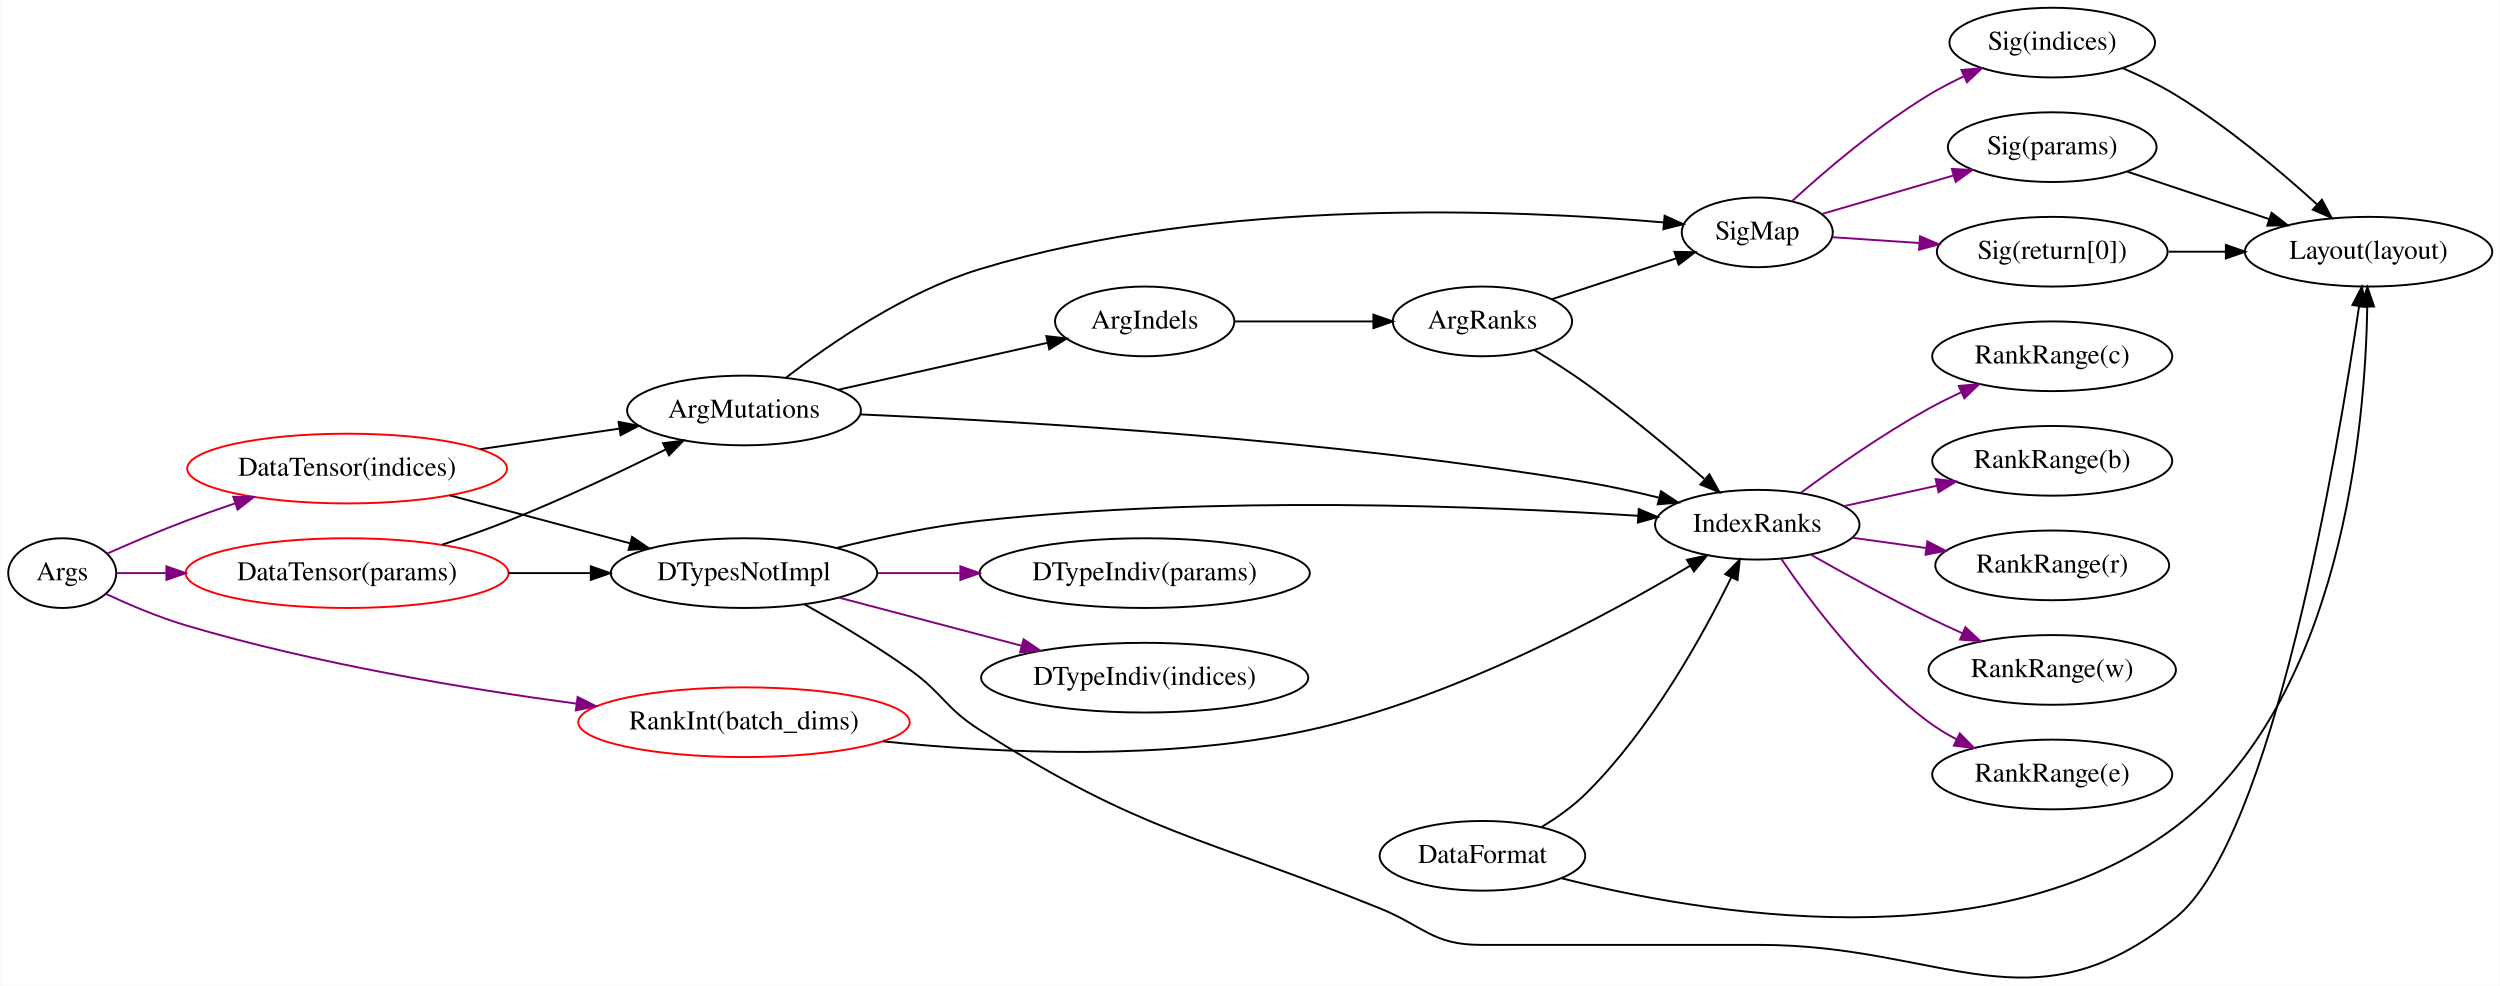
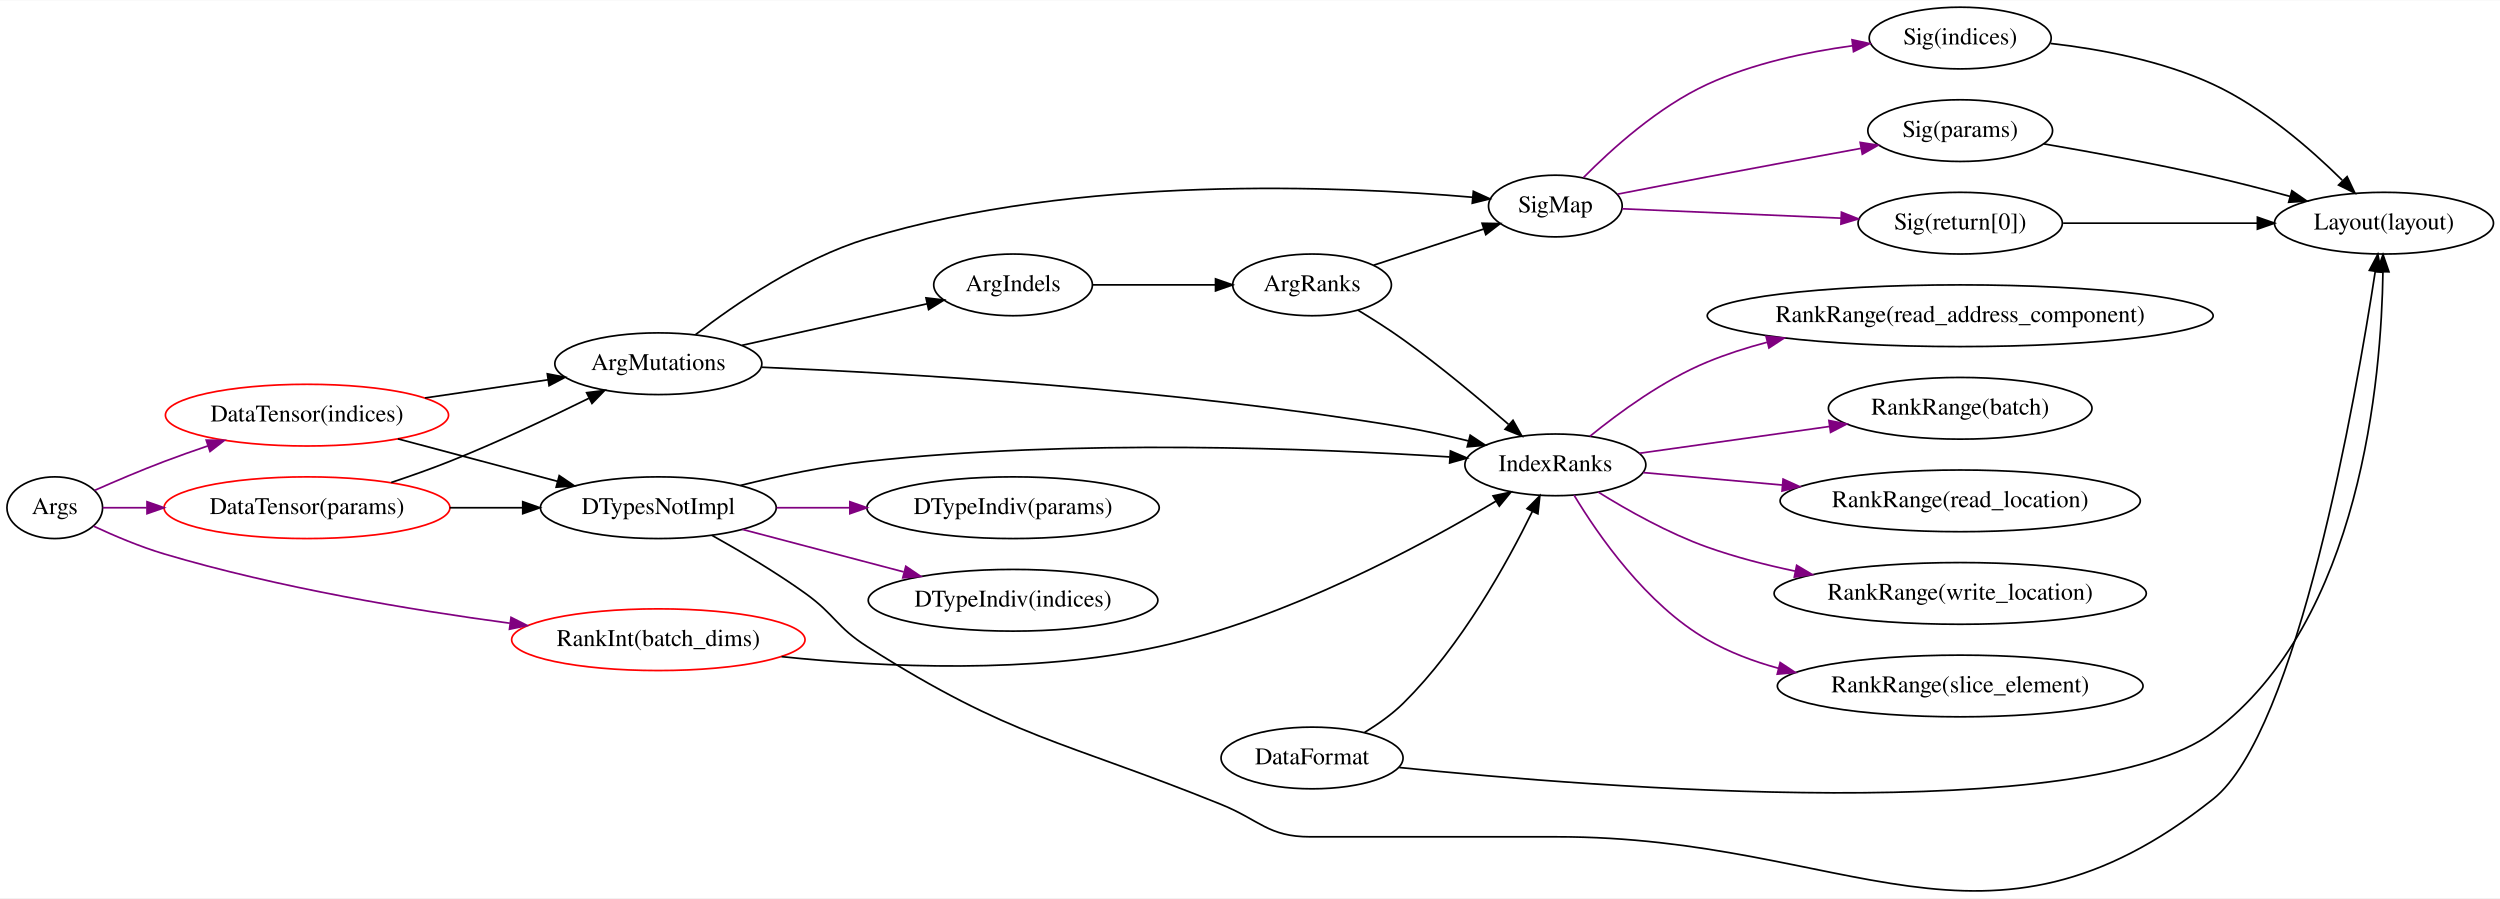
- <svg xmlns="http://www.w3.org/2000/svg" width="1291pt" height="509pt" viewBox="0.00 0.00 1290.81 509.07">
-   <g id="graph0" class="graph" transform="scale(1 1) rotate(0) translate(4 505.07)">
-     <polygon fill="white" stroke="transparent" points="-4,4 -4,-505.07 1286.81,-505.07 1286.81,4 -4,4" />
+ <svg xmlns="http://www.w3.org/2000/svg" width="1458pt" height="524pt" viewBox="0.00 0.00 1458.49 523.78">
+   <g id="graph0" class="graph" transform="scale(1 1) rotate(0) translate(4 519.78)">
+     <polygon fill="white" stroke="transparent" points="-4,4 -4,-519.78 1454.49,-519.78 1454.49,4 -4,4" />
    <g id="node1" class="node">
-       <ellipse fill="none" stroke="black" cx="1219.11" cy="-375.07" rx="63.89" ry="18" />
-       <text text-anchor="middle" x="1219.11" y="-371.37" font-family="Times,serif" font-size="14.00">Layout(layout)</text>
+       <ellipse fill="none" stroke="black" cx="1386.8" cy="-389.78" rx="63.89" ry="18" />
+       <text text-anchor="middle" x="1386.8" y="-386.08" font-family="Times,serif" font-size="14.00">Layout(layout)</text>
    </g>
    <g id="node2" class="node">
-       <ellipse fill="none" stroke="black" cx="903.39" cy="-234.07" rx="52.79" ry="18" />
-       <text text-anchor="middle" x="903.39" y="-230.37" font-family="Times,serif" font-size="14.00">IndexRanks</text>
+       <ellipse fill="none" stroke="black" cx="903.39" cy="-248.78" rx="52.79" ry="18" />
+       <text text-anchor="middle" x="903.39" y="-245.08" font-family="Times,serif" font-size="14.00">IndexRanks</text>
    </g>
    <g id="node3" class="node">
-       <ellipse fill="none" stroke="black" cx="1055.73" cy="-267.07" rx="61.99" ry="18" />
-       <text text-anchor="middle" x="1055.73" y="-263.37" font-family="Times,serif" font-size="14.00">RankRange(b)</text>
+       <ellipse fill="none" stroke="black" cx="1139.57" cy="-281.78" rx="76.89" ry="18" />
+       <text text-anchor="middle" x="1139.57" y="-278.08" font-family="Times,serif" font-size="14.00">RankRange(batch)</text>
    </g>
    <g id="edge1" class="edge">
-       <path fill="none" stroke="purple" d="M948.27,-243.7C963.28,-247 980.3,-250.73 996.26,-254.24" />
-       <polygon fill="purple" stroke="purple" points="995.52,-257.66 1006.04,-256.38 997.02,-250.82 995.52,-257.66" />
+       <path fill="none" stroke="purple" d="M952.34,-255.54C984.27,-260.04 1026.87,-266.04 1063.27,-271.17" />
+       <polygon fill="purple" stroke="purple" points="1062.97,-274.67 1073.36,-272.6 1063.95,-267.73 1062.97,-274.67" />
    </g>
    <g id="node4" class="node">
-       <ellipse fill="none" stroke="black" cx="1055.73" cy="-213.07" rx="60.39" ry="18" />
-       <text text-anchor="middle" x="1055.73" y="-209.37" font-family="Times,serif" font-size="14.00">RankRange(r)</text>
+       <ellipse fill="none" stroke="black" cx="1139.57" cy="-227.78" rx="105.08" ry="18" />
+       <text text-anchor="middle" x="1139.57" y="-224.08" font-family="Times,serif" font-size="14.00">RankRange(read_location)</text>
    </g>
    <g id="edge2" class="edge">
-       <path fill="none" stroke="purple" d="M952.37,-227.37C964.51,-225.67 977.74,-223.82 990.53,-222.04" />
-       <polygon fill="purple" stroke="purple" points="991.25,-225.47 1000.67,-220.62 990.28,-218.54 991.25,-225.47" />
+       <path fill="none" stroke="purple" d="M954.62,-244.28C978.32,-242.15 1007.52,-239.54 1035.61,-237.02" />
+       <polygon fill="purple" stroke="purple" points="1036.25,-240.47 1045.9,-236.09 1035.63,-233.5 1036.25,-240.47" />
    </g>
    <g id="node5" class="node">
-       <ellipse fill="none" stroke="black" cx="1055.73" cy="-159.07" rx="63.89" ry="18" />
-       <text text-anchor="middle" x="1055.73" y="-155.37" font-family="Times,serif" font-size="14.00">RankRange(w)</text>
+       <ellipse fill="none" stroke="black" cx="1139.57" cy="-173.78" rx="108.58" ry="18" />
+       <text text-anchor="middle" x="1139.57" y="-170.08" font-family="Times,serif" font-size="14.00">RankRange(write_location)</text>
    </g>
    <g id="edge3" class="edge">
-       <path fill="none" stroke="purple" d="M930.89,-218.7C948.1,-208.93 971.14,-196.26 992.03,-186.07 997.62,-183.34 1003.56,-180.6 1009.46,-177.96" />
-       <polygon fill="purple" stroke="purple" points="1010.91,-181.14 1018.65,-173.91 1008.09,-174.74 1010.91,-181.14" />
+       <path fill="none" stroke="purple" d="M928.34,-232.93C945.42,-222.32 969.31,-208.86 992.03,-200.78 1008.23,-195.02 1025.89,-190.44 1043.17,-186.8" />
+       <polygon fill="purple" stroke="purple" points="1044.17,-190.17 1053.28,-184.76 1042.79,-183.3 1044.17,-190.17" />
    </g>
    <g id="node6" class="node">
-       <ellipse fill="none" stroke="black" cx="1055.73" cy="-105.07" rx="61.99" ry="18" />
-       <text text-anchor="middle" x="1055.73" y="-101.37" font-family="Times,serif" font-size="14.00">RankRange(e)</text>
+       <ellipse fill="none" stroke="black" cx="1139.57" cy="-119.78" rx="106.68" ry="18" />
+       <text text-anchor="middle" x="1139.57" y="-116.08" font-family="Times,serif" font-size="14.00">RankRange(slice_element)</text>
    </g>
    <g id="edge4" class="edge">
-       <path fill="none" stroke="purple" d="M915.79,-216.4C930.9,-194.16 959.48,-155.99 992.03,-132.07 996.45,-128.82 1001.31,-125.87 1006.33,-123.21" />
-       <polygon fill="purple" stroke="purple" points="1008,-126.28 1015.43,-118.73 1004.91,-120 1008,-126.28" />
+       <path fill="none" stroke="purple" d="M914.28,-231.13C928.34,-207.79 956.4,-167.26 992.03,-146.78 1004.7,-139.51 1018.9,-134.12 1033.36,-130.16" />
+       <polygon fill="purple" stroke="purple" points="1034.55,-133.47 1043.39,-127.63 1032.84,-126.68 1034.55,-133.47" />
    </g>
    <g id="node7" class="node">
-       <ellipse fill="none" stroke="black" cx="1055.73" cy="-321.07" rx="61.99" ry="18" />
-       <text text-anchor="middle" x="1055.73" y="-317.37" font-family="Times,serif" font-size="14.00">RankRange(c)</text>
+       <ellipse fill="none" stroke="black" cx="1139.57" cy="-335.78" rx="147.57" ry="18" />
+       <text text-anchor="middle" x="1139.57" y="-332.08" font-family="Times,serif" font-size="14.00">RankRange(read_address_component)</text>
    </g>
    <g id="edge5" class="edge">
-       <path fill="none" stroke="purple" d="M925.96,-250.59C943.26,-263.39 968.45,-281.08 992.03,-294.07 997.28,-296.96 1002.91,-299.77 1008.56,-302.41" />
-       <polygon fill="purple" stroke="purple" points="1007.46,-305.75 1018.02,-306.67 1010.34,-299.37 1007.46,-305.75" />
+       <path fill="none" stroke="purple" d="M923.53,-265.43C940.42,-279.2 966.29,-298.17 992.03,-308.78 1003.05,-313.33 1014.86,-317.12 1026.8,-320.27" />
+       <polygon fill="purple" stroke="purple" points="1026.31,-323.75 1036.86,-322.77 1028,-316.96 1026.31,-323.75" />
    </g>
    <g id="node8" class="node">
-       <ellipse fill="none" stroke="black" cx="380.07" cy="-209.07" rx="68.79" ry="18" />
-       <text text-anchor="middle" x="380.07" y="-205.37" font-family="Times,serif" font-size="14.00">DTypesNotImpl</text>
+       <ellipse fill="none" stroke="black" cx="380.07" cy="-223.78" rx="68.79" ry="18" />
+       <text text-anchor="middle" x="380.07" y="-220.08" font-family="Times,serif" font-size="14.00">DTypesNotImpl</text>
    </g>
    <g id="edge7" class="edge">
-       <path fill="none" stroke="black" d="M411.32,-192.97C427.88,-183.73 448.5,-171.51 465.87,-159.07 483.03,-146.77 484.03,-139.38 501.87,-128.07 586.64,-74.3 615.07,-73.68 708.15,-36.07 731.08,-26.8 735.72,-17.07 760.45,-17.07 760.45,-17.07 760.45,-17.07 904.39,-17.07 1000.16,-17.07 1044.84,29.02 1119.42,-31.07 1169.57,-71.47 1203.22,-272.02 1214.2,-346.85" />
-       <polygon fill="black" stroke="black" points="1210.77,-347.55 1215.66,-356.94 1217.7,-346.55 1210.77,-347.55" />
+       <path fill="none" stroke="black" d="M411.32,-207.68C427.88,-198.44 448.5,-186.23 465.87,-173.78 483.03,-161.48 484.03,-154.09 501.87,-142.78 586.64,-89.02 615.07,-88.39 708.15,-50.78 731.08,-41.52 735.72,-31.78 760.45,-31.78 760.45,-31.78 760.45,-31.78 904.39,-31.78 1074.76,-31.78 1153.69,52.19 1287.1,-53.78 1336.34,-92.89 1370.44,-288.13 1381.72,-361.69" />
+       <polygon fill="black" stroke="black" points="1378.27,-362.26 1383.22,-371.62 1385.19,-361.21 1378.27,-362.26" />
    </g>
    <g id="edge6" class="edge">
-       <path fill="none" stroke="black" d="M428,-222.08C450.2,-227.58 477.2,-233.35 501.87,-236.07 621.75,-249.3 763.06,-243.69 841.72,-238.69" />
-       <polygon fill="black" stroke="black" points="842.18,-242.16 851.93,-238.02 841.72,-235.18 842.18,-242.16" />
+       <path fill="none" stroke="black" d="M428,-236.79C450.2,-242.3 477.2,-248.06 501.87,-250.78 621.75,-264.02 763.06,-258.4 841.72,-253.4" />
+       <polygon fill="black" stroke="black" points="842.18,-256.88 851.93,-252.73 841.72,-249.89 842.18,-256.88" />
    </g>
    <g id="node9" class="node">
-       <ellipse fill="none" stroke="black" cx="587.01" cy="-155.07" rx="84.49" ry="18" />
-       <text text-anchor="middle" x="587.01" y="-151.37" font-family="Times,serif" font-size="14.00">DTypeIndiv(indices)</text>
+       <ellipse fill="none" stroke="black" cx="587.01" cy="-169.78" rx="84.49" ry="18" />
+       <text text-anchor="middle" x="587.01" y="-166.08" font-family="Times,serif" font-size="14.00">DTypeIndiv(indices)</text>
    </g>
    <g id="edge8" class="edge">
-       <path fill="none" stroke="purple" d="M429.12,-196.41C457.18,-189.01 492.91,-179.6 523.19,-171.62" />
-       <polygon fill="purple" stroke="purple" points="524.45,-174.91 533.22,-168.98 522.66,-168.14 524.45,-174.91" />
+       <path fill="none" stroke="purple" d="M429.12,-211.12C457.18,-203.73 492.91,-194.31 523.19,-186.34" />
+       <polygon fill="purple" stroke="purple" points="524.45,-189.63 533.22,-183.69 522.66,-182.86 524.45,-189.63" />
    </g>
    <g id="node10" class="node">
-       <ellipse fill="none" stroke="black" cx="587.01" cy="-209.07" rx="85.29" ry="18" />
-       <text text-anchor="middle" x="587.01" y="-205.37" font-family="Times,serif" font-size="14.00">DTypeIndiv(params)</text>
+       <ellipse fill="none" stroke="black" cx="587.01" cy="-223.78" rx="85.29" ry="18" />
+       <text text-anchor="middle" x="587.01" y="-220.08" font-family="Times,serif" font-size="14.00">DTypeIndiv(params)</text>
    </g>
    <g id="edge9" class="edge">
-       <path fill="none" stroke="purple" d="M449.03,-209.07C462.62,-209.07 477.14,-209.07 491.44,-209.07" />
-       <polygon fill="purple" stroke="purple" points="491.81,-212.57 501.81,-209.07 491.81,-205.57 491.81,-212.57" />
+       <path fill="none" stroke="purple" d="M449.03,-223.78C462.62,-223.78 477.14,-223.78 491.44,-223.78" />
+       <polygon fill="purple" stroke="purple" points="491.81,-227.28 501.81,-223.78 491.81,-220.28 491.81,-227.28" />
    </g>
    <g id="node11" class="node">
-       <ellipse fill="none" stroke="black" cx="903.39" cy="-385.07" rx="38.99" ry="18" />
-       <text text-anchor="middle" x="903.39" y="-381.37" font-family="Times,serif" font-size="14.00">SigMap</text>
+       <ellipse fill="none" stroke="black" cx="903.39" cy="-399.78" rx="38.99" ry="18" />
+       <text text-anchor="middle" x="903.39" y="-396.08" font-family="Times,serif" font-size="14.00">SigMap</text>
    </g>
    <g id="node12" class="node">
-       <ellipse fill="none" stroke="black" cx="1055.73" cy="-483.07" rx="53.09" ry="18" />
-       <text text-anchor="middle" x="1055.73" y="-479.37" font-family="Times,serif" font-size="14.00">Sig(indices)</text>
+       <ellipse fill="none" stroke="black" cx="1139.57" cy="-497.78" rx="53.09" ry="18" />
+       <text text-anchor="middle" x="1139.57" y="-494.08" font-family="Times,serif" font-size="14.00">Sig(indices)</text>
    </g>
    <g id="edge10" class="edge">
-       <path fill="none" stroke="purple" d="M921.44,-401.28C938.37,-416.77 965.55,-440.06 992.03,-456.07 997.75,-459.53 1004,-462.78 1010.26,-465.74" />
-       <polygon fill="purple" stroke="purple" points="1008.83,-468.93 1019.39,-469.86 1011.72,-462.55 1008.83,-468.93" />
+       <path fill="none" stroke="purple" d="M919.81,-416.41C936.11,-432.91 963.39,-457.6 992.03,-470.78 1018.39,-482.92 1049.78,-489.61 1076.74,-493.29" />
+       <polygon fill="purple" stroke="purple" points="1076.47,-496.78 1086.83,-494.55 1077.34,-489.83 1076.47,-496.78" />
    </g>
    <g id="node13" class="node">
-       <ellipse fill="none" stroke="black" cx="1055.73" cy="-429.07" rx="53.89" ry="18" />
-       <text text-anchor="middle" x="1055.73" y="-425.37" font-family="Times,serif" font-size="14.00">Sig(params)</text>
+       <ellipse fill="none" stroke="black" cx="1139.57" cy="-443.78" rx="53.89" ry="18" />
+       <text text-anchor="middle" x="1139.57" y="-440.08" font-family="Times,serif" font-size="14.00">Sig(params)</text>
    </g>
    <g id="edge11" class="edge">
-       <path fill="none" stroke="purple" d="M936.64,-394.51C956.48,-400.32 982.32,-407.88 1004.77,-414.45" />
-       <polygon fill="purple" stroke="purple" points="1003.9,-417.84 1014.48,-417.29 1005.87,-411.12 1003.9,-417.84" />
+       <path fill="none" stroke="purple" d="M939.77,-406.73C955.73,-409.84 974.82,-413.53 992.03,-416.78 1021.56,-422.37 1054.46,-428.44 1081.59,-433.41" />
+       <polygon fill="purple" stroke="purple" points="1081.22,-436.91 1091.69,-435.26 1082.48,-430.02 1081.22,-436.91" />
    </g>
    <g id="node14" class="node">
-       <ellipse fill="none" stroke="black" cx="1055.73" cy="-375.07" rx="59.59" ry="18" />
-       <text text-anchor="middle" x="1055.73" y="-371.37" font-family="Times,serif" font-size="14.00">Sig(return[0])</text>
+       <ellipse fill="none" stroke="black" cx="1139.57" cy="-389.78" rx="59.59" ry="18" />
+       <text text-anchor="middle" x="1139.57" y="-386.08" font-family="Times,serif" font-size="14.00">Sig(return[0])</text>
    </g>
    <g id="edge12" class="edge">
-       <path fill="none" stroke="purple" d="M942.32,-382.55C955.95,-381.64 971.77,-380.59 987.15,-379.56" />
-       <polygon fill="purple" stroke="purple" points="987.43,-383.05 997.17,-378.9 986.96,-376.07 987.43,-383.05" />
+       <path fill="none" stroke="purple" d="M942.27,-398.17C976.71,-396.7 1028.37,-394.49 1070.04,-392.71" />
+       <polygon fill="purple" stroke="purple" points="1070.29,-396.2 1080.13,-392.28 1069.99,-389.21 1070.29,-396.2" />
    </g>
    <g id="edge24" class="edge">
-       <path fill="none" stroke="black" d="M1092.08,-469.89C1101.24,-465.93 1110.92,-461.25 1119.42,-456.07 1146.21,-439.76 1173.54,-416.73 1192.62,-399.39" />
-       <polygon fill="black" stroke="black" points="1195.03,-401.93 1200.02,-392.59 1190.29,-396.78 1195.03,-401.93" />
+       <path fill="none" stroke="black" d="M1192.34,-494.63C1221.3,-491.32 1257.42,-484.57 1287.1,-470.78 1316.13,-457.31 1343.81,-433.27 1362.43,-414.87" />
+       <polygon fill="black" stroke="black" points="1365.29,-416.95 1369.83,-407.37 1360.31,-412.03 1365.29,-416.95" />
    </g>
    <g id="edge27" class="edge">
-       <path fill="none" stroke="black" d="M1094.56,-416.41C1116.43,-409.09 1144.2,-399.8 1167.88,-391.88" />
-       <polygon fill="black" stroke="black" points="1169.03,-395.18 1177.41,-388.69 1166.81,-388.54 1169.03,-395.18" />
+       <path fill="none" stroke="black" d="M1188.29,-436.04C1217.04,-431.12 1254.32,-424.27 1287.1,-416.78 1301.74,-413.44 1317.46,-409.36 1331.97,-405.4" />
+       <polygon fill="black" stroke="black" points="1333.08,-408.72 1341.78,-402.68 1331.21,-401.98 1333.08,-408.72" />
    </g>
    <g id="edge29" class="edge">
-       <path fill="none" stroke="black" d="M1115.9,-375.07C1125.45,-375.07 1135.43,-375.07 1145.26,-375.07" />
-       <polygon fill="black" stroke="black" points="1145.42,-378.57 1155.42,-375.07 1145.42,-371.57 1145.42,-378.57" />
+       <path fill="none" stroke="black" d="M1199.62,-389.78C1233.69,-389.78 1276.81,-389.78 1312.97,-389.78" />
+       <polygon fill="black" stroke="black" points="1312.97,-393.28 1322.97,-389.78 1312.97,-386.28 1312.97,-393.28" />
    </g>
    <g id="node15" class="node">
-       <ellipse fill="none" stroke="black" cx="761.45" cy="-339.07" rx="46.29" ry="18" />
-       <text text-anchor="middle" x="761.45" y="-335.37" font-family="Times,serif" font-size="14.00">ArgRanks</text>
+       <ellipse fill="none" stroke="black" cx="761.45" cy="-353.78" rx="46.29" ry="18" />
+       <text text-anchor="middle" x="761.45" y="-350.08" font-family="Times,serif" font-size="14.00">ArgRanks</text>
    </g>
    <g id="edge13" class="edge">
-       <path fill="none" stroke="black" d="M788.19,-324.33C796.81,-319.13 806.35,-313.08 814.74,-307.07 836.18,-291.7 859.04,-272.56 876.03,-257.74" />
-       <polygon fill="black" stroke="black" points="878.68,-260.07 883.87,-250.84 874.05,-254.82 878.68,-260.07" />
+       <path fill="none" stroke="black" d="M788.19,-339.05C796.81,-333.85 806.35,-327.8 814.74,-321.78 836.18,-306.42 859.04,-287.28 876.03,-272.45" />
+       <polygon fill="black" stroke="black" points="878.68,-274.79 883.87,-265.56 874.05,-269.53 878.68,-274.79" />
    </g>
    <g id="edge14" class="edge">
-       <path fill="none" stroke="black" d="M797.4,-350.56C816.88,-356.96 841.24,-364.97 861.59,-371.66" />
-       <polygon fill="black" stroke="black" points="860.62,-375.02 871.21,-374.82 862.81,-368.37 860.62,-375.02" />
+       <path fill="none" stroke="black" d="M797.4,-365.27C816.88,-371.68 841.24,-379.68 861.59,-386.37" />
+       <polygon fill="black" stroke="black" points="860.62,-389.74 871.21,-389.54 862.81,-383.09 860.62,-389.74" />
    </g>
    <g id="node16" class="node">
-       <ellipse fill="none" stroke="black" cx="587.01" cy="-339.07" rx="46.29" ry="18" />
-       <text text-anchor="middle" x="587.01" y="-335.37" font-family="Times,serif" font-size="14.00">ArgIndels</text>
+       <ellipse fill="none" stroke="black" cx="587.01" cy="-353.78" rx="46.29" ry="18" />
+       <text text-anchor="middle" x="587.01" y="-350.08" font-family="Times,serif" font-size="14.00">ArgIndels</text>
    </g>
    <g id="edge15" class="edge">
-       <path fill="none" stroke="black" d="M633.31,-339.07C655.3,-339.07 681.92,-339.07 705.1,-339.07" />
-       <polygon fill="black" stroke="black" points="705.14,-342.57 715.14,-339.07 705.14,-335.57 705.14,-342.57" />
+       <path fill="none" stroke="black" d="M633.31,-353.78C655.3,-353.78 681.92,-353.78 705.1,-353.78" />
+       <polygon fill="black" stroke="black" points="705.14,-357.28 715.14,-353.78 705.14,-350.28 705.14,-357.28" />
    </g>
    <g id="node17" class="node">
-       <ellipse fill="none" stroke="black" cx="380.07" cy="-293.07" rx="60.39" ry="18" />
-       <text text-anchor="middle" x="380.07" y="-289.37" font-family="Times,serif" font-size="14.00">ArgMutations</text>
+       <ellipse fill="none" stroke="black" cx="380.07" cy="-307.78" rx="60.39" ry="18" />
+       <text text-anchor="middle" x="380.07" y="-304.08" font-family="Times,serif" font-size="14.00">ArgMutations</text>
    </g>
    <g id="edge17" class="edge">
-       <path fill="none" stroke="black" d="M440.37,-291.03C524.24,-287.46 682.08,-278.23 814.74,-256.07 827.07,-254.01 840.22,-251.1 852.48,-248.07" />
-       <polygon fill="black" stroke="black" points="853.7,-251.37 862.53,-245.51 851.98,-244.59 853.7,-251.37" />
+       <path fill="none" stroke="black" d="M440.37,-305.74C524.24,-302.18 682.08,-292.95 814.74,-270.78 827.07,-268.72 840.22,-265.82 852.48,-262.79" />
+       <polygon fill="black" stroke="black" points="853.7,-266.09 862.53,-260.23 851.98,-259.3 853.7,-266.09" />
    </g>
    <g id="edge18" class="edge">
-       <path fill="none" stroke="black" d="M401.77,-310.04C424.66,-327.7 463.42,-354.37 501.87,-366.07 624.78,-403.49 778.65,-396.83 854.95,-390.2" />
-       <polygon fill="black" stroke="black" points="855.55,-393.66 865.19,-389.27 854.91,-386.69 855.55,-393.66" />
+       <path fill="none" stroke="black" d="M401.77,-324.76C424.66,-342.41 463.42,-369.08 501.87,-380.78 624.78,-418.2 778.65,-411.54 854.95,-404.91" />
+       <polygon fill="black" stroke="black" points="855.55,-408.37 865.19,-403.98 854.91,-401.4 855.55,-408.37" />
    </g>
    <g id="edge16" class="edge">
-       <path fill="none" stroke="black" d="M428.86,-303.8C461.34,-311.09 504.18,-320.7 536.93,-328.05" />
-       <polygon fill="black" stroke="black" points="536.22,-331.48 546.74,-330.26 537.75,-324.65 536.22,-331.48" />
+       <path fill="none" stroke="black" d="M428.86,-318.51C461.34,-325.8 504.18,-335.42 536.93,-342.77" />
+       <polygon fill="black" stroke="black" points="536.22,-346.2 546.74,-344.97 537.75,-339.37 536.22,-346.2" />
    </g>
    <g id="node18" class="node">
-       <ellipse fill="none" stroke="black" cx="27.95" cy="-209.07" rx="27.9" ry="18" />
-       <text text-anchor="middle" x="27.95" y="-205.37" font-family="Times,serif" font-size="14.00">Args</text>
+       <ellipse fill="none" stroke="black" cx="27.95" cy="-223.78" rx="27.9" ry="18" />
+       <text text-anchor="middle" x="27.95" y="-220.08" font-family="Times,serif" font-size="14.00">Args</text>
    </g>
    <g id="node19" class="node">
-       <ellipse fill="none" stroke="red" cx="175.09" cy="-263.07" rx="82.59" ry="18" />
-       <text text-anchor="middle" x="175.09" y="-259.37" font-family="Times,serif" font-size="14.00">DataTensor(indices)</text>
+       <ellipse fill="none" stroke="red" cx="175.09" cy="-277.78" rx="82.59" ry="18" />
+       <text text-anchor="middle" x="175.09" y="-274.08" font-family="Times,serif" font-size="14.00">DataTensor(indices)</text>
    </g>
    <g id="edge19" class="edge">
-       <path fill="none" stroke="purple" d="M51.19,-219.17C63.15,-224.46 78.21,-230.9 91.9,-236.07 100.06,-239.15 108.76,-242.23 117.32,-245.14" />
-       <polygon fill="purple" stroke="purple" points="116.3,-248.49 126.9,-248.35 118.53,-241.86 116.3,-248.49" />
+       <path fill="none" stroke="purple" d="M51.19,-233.89C63.15,-239.18 78.21,-245.61 91.9,-250.78 100.06,-253.87 108.76,-256.95 117.32,-259.86" />
+       <polygon fill="purple" stroke="purple" points="116.3,-263.21 126.9,-263.07 118.53,-256.57 116.3,-263.21" />
    </g>
    <g id="node20" class="node">
-       <ellipse fill="none" stroke="red" cx="175.09" cy="-209.07" rx="83.39" ry="18" />
-       <text text-anchor="middle" x="175.09" y="-205.37" font-family="Times,serif" font-size="14.00">DataTensor(params)</text>
+       <ellipse fill="none" stroke="red" cx="175.09" cy="-223.78" rx="83.39" ry="18" />
+       <text text-anchor="middle" x="175.09" y="-220.08" font-family="Times,serif" font-size="14.00">DataTensor(params)</text>
    </g>
    <g id="edge20" class="edge">
-       <path fill="none" stroke="purple" d="M55.91,-209.07C63.55,-209.07 72.33,-209.07 81.58,-209.07" />
-       <polygon fill="purple" stroke="purple" points="81.77,-212.57 91.77,-209.07 81.77,-205.57 81.77,-212.57" />
+       <path fill="none" stroke="purple" d="M55.91,-223.78C63.55,-223.78 72.33,-223.78 81.58,-223.78" />
+       <polygon fill="purple" stroke="purple" points="81.77,-227.28 91.77,-223.78 81.77,-220.28 81.77,-227.28" />
    </g>
    <g id="node21" class="node">
-       <ellipse fill="none" stroke="red" cx="380.07" cy="-132.07" rx="85.59" ry="18" />
-       <text text-anchor="middle" x="380.07" y="-128.37" font-family="Times,serif" font-size="14.00">RankInt(batch_dims)</text>
+       <ellipse fill="none" stroke="red" cx="380.07" cy="-146.78" rx="85.59" ry="18" />
+       <text text-anchor="middle" x="380.07" y="-143.08" font-family="Times,serif" font-size="14.00">RankInt(batch_dims)</text>
    </g>
    <g id="edge21" class="edge">
-       <path fill="none" stroke="purple" d="M50.62,-198.29C62.55,-192.73 77.76,-186.27 91.9,-182.07 158.25,-162.35 235.69,-149.43 293.42,-141.67" />
-       <polygon fill="purple" stroke="purple" points="294.14,-145.11 303.59,-140.33 293.22,-138.17 294.14,-145.11" />
+       <path fill="none" stroke="purple" d="M50.62,-213C62.55,-207.45 77.76,-200.98 91.9,-196.78 158.25,-177.07 235.69,-164.15 293.42,-156.39" />
+       <polygon fill="purple" stroke="purple" points="294.14,-159.82 303.59,-155.05 293.22,-152.88 294.14,-159.82" />
    </g>
    <g id="edge23" class="edge">
-       <path fill="none" stroke="black" d="M228.1,-249.23C256.59,-241.65 291.98,-232.24 321.32,-224.43" />
-       <polygon fill="black" stroke="black" points="322.26,-227.8 331.03,-221.85 320.46,-221.04 322.26,-227.8" />
+       <path fill="none" stroke="black" d="M228.1,-263.95C256.59,-256.37 291.98,-246.95 321.32,-239.15" />
+       <polygon fill="black" stroke="black" points="322.26,-242.52 331.03,-236.57 320.46,-235.75 322.26,-242.52" />
    </g>
    <g id="edge22" class="edge">
-       <path fill="none" stroke="black" d="M243.96,-273.1C267.15,-276.53 292.98,-280.35 315.8,-283.72" />
-       <polygon fill="black" stroke="black" points="315.31,-287.18 325.71,-285.18 316.33,-280.26 315.31,-287.18" />
+       <path fill="none" stroke="black" d="M243.96,-287.82C267.15,-291.24 292.98,-295.06 315.8,-298.43" />
+       <polygon fill="black" stroke="black" points="315.31,-301.9 325.71,-299.9 316.33,-294.97 315.31,-301.9" />
    </g>
    <g id="edge26" class="edge">
-       <path fill="none" stroke="black" d="M258.36,-209.07C272.42,-209.07 286.99,-209.07 300.94,-209.07" />
-       <polygon fill="black" stroke="black" points="300.97,-212.57 310.97,-209.07 300.97,-205.57 300.97,-212.57" />
+       <path fill="none" stroke="black" d="M258.36,-223.78C272.42,-223.78 286.99,-223.78 300.94,-223.78" />
+       <polygon fill="black" stroke="black" points="300.97,-227.28 310.97,-223.78 300.97,-220.28 300.97,-227.28" />
    </g>
    <g id="edge25" class="edge">
-       <path fill="none" stroke="black" d="M224.25,-223.79C235.52,-227.53 247.4,-231.73 258.28,-236.07 285.92,-247.08 316.2,-261.38 339.53,-272.89" />
-       <polygon fill="black" stroke="black" points="338.24,-276.16 348.75,-277.48 341.36,-269.89 338.24,-276.16" />
+       <path fill="none" stroke="black" d="M224.25,-238.5C235.52,-242.25 247.4,-246.45 258.28,-250.78 285.92,-261.8 316.2,-276.09 339.53,-287.61" />
+       <polygon fill="black" stroke="black" points="338.24,-290.88 348.75,-292.2 341.36,-284.61 338.24,-290.88" />
    </g>
    <g id="edge28" class="edge">
-       <path fill="none" stroke="black" d="M451.97,-122.17C511.47,-115.98 598.35,-111.9 672.15,-128.07 746.39,-144.34 825.25,-186.9 868.71,-212.88" />
-       <polygon fill="black" stroke="black" points="867.06,-215.97 877.43,-218.15 870.69,-209.98 867.06,-215.97" />
+       <path fill="none" stroke="black" d="M451.97,-136.89C511.47,-130.69 598.35,-126.61 672.15,-142.78 746.39,-159.05 825.25,-201.62 868.71,-227.59" />
+       <polygon fill="black" stroke="black" points="867.06,-230.69 877.43,-232.87 870.69,-224.7 867.06,-230.69" />
    </g>
    <g id="node22" class="node">
-       <ellipse fill="none" stroke="black" cx="761.45" cy="-63.07" rx="53.09" ry="18" />
-       <text text-anchor="middle" x="761.45" y="-59.37" font-family="Times,serif" font-size="14.00">DataFormat</text>
+       <ellipse fill="none" stroke="black" cx="761.45" cy="-77.78" rx="53.09" ry="18" />
+       <text text-anchor="middle" x="761.45" y="-74.08" font-family="Times,serif" font-size="14.00">DataFormat</text>
    </g>
    <g id="edge31" class="edge">
-       <path fill="none" stroke="black" d="M802.34,-51.47C873.86,-33.29 1025.19,-7.03 1119.42,-78.07 1205.58,-143.02 1217.46,-285.91 1218.45,-346.75" />
-       <polygon fill="black" stroke="black" points="1214.95,-346.81 1218.52,-356.78 1221.95,-346.76 1214.95,-346.81" />
+       <path fill="none" stroke="black" d="M812.34,-72.22C928.58,-60.34 1213.15,-37.81 1287.1,-92.78 1373.69,-157.16 1385.33,-300.37 1386.2,-361.37" />
+       <polygon fill="black" stroke="black" points="1382.7,-361.46 1386.25,-371.44 1389.7,-361.42 1382.7,-361.46" />
    </g>
    <g id="edge30" class="edge">
-       <path fill="none" stroke="black" d="M792.11,-77.99C800,-82.79 808.15,-88.57 814.74,-95.07 848.46,-128.34 875.31,-176.92 890.01,-206.96" />
-       <polygon fill="black" stroke="black" points="886.88,-208.51 894.35,-216.02 893.19,-205.49 886.88,-208.51" />
+       <path fill="none" stroke="black" d="M792.11,-92.71C800,-97.5 808.15,-103.28 814.74,-109.78 848.46,-143.05 875.31,-191.63 890.01,-221.67" />
+       <polygon fill="black" stroke="black" points="886.88,-223.23 894.35,-230.73 893.19,-220.2 886.88,-223.23" />
    </g>
  </g>
</svg>
